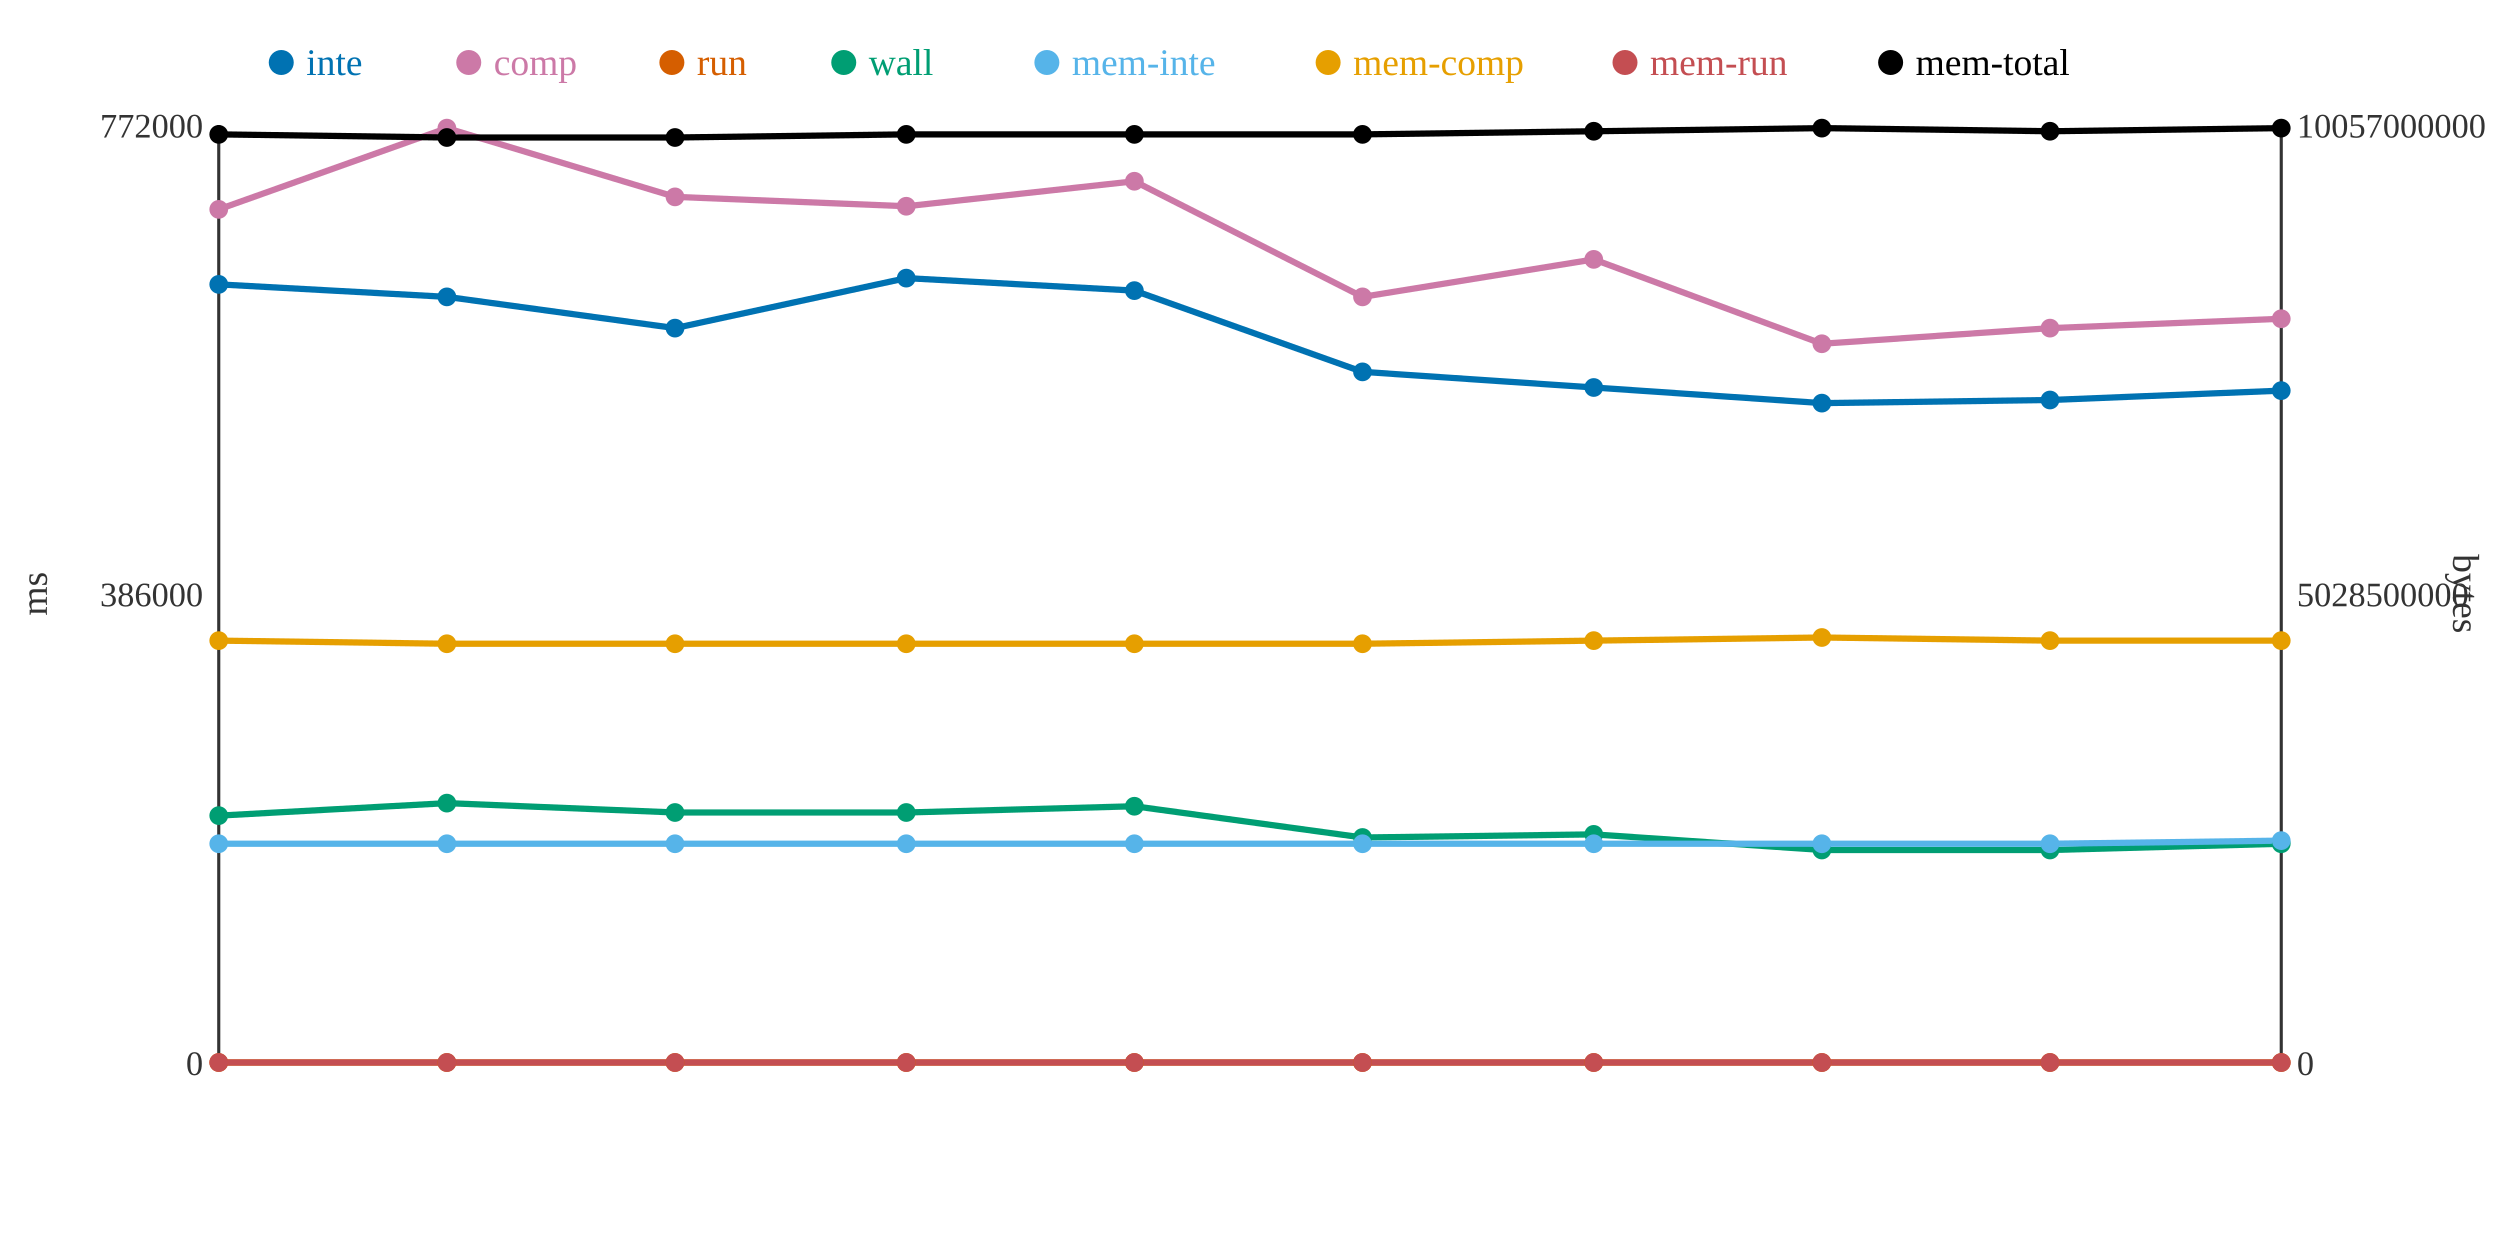
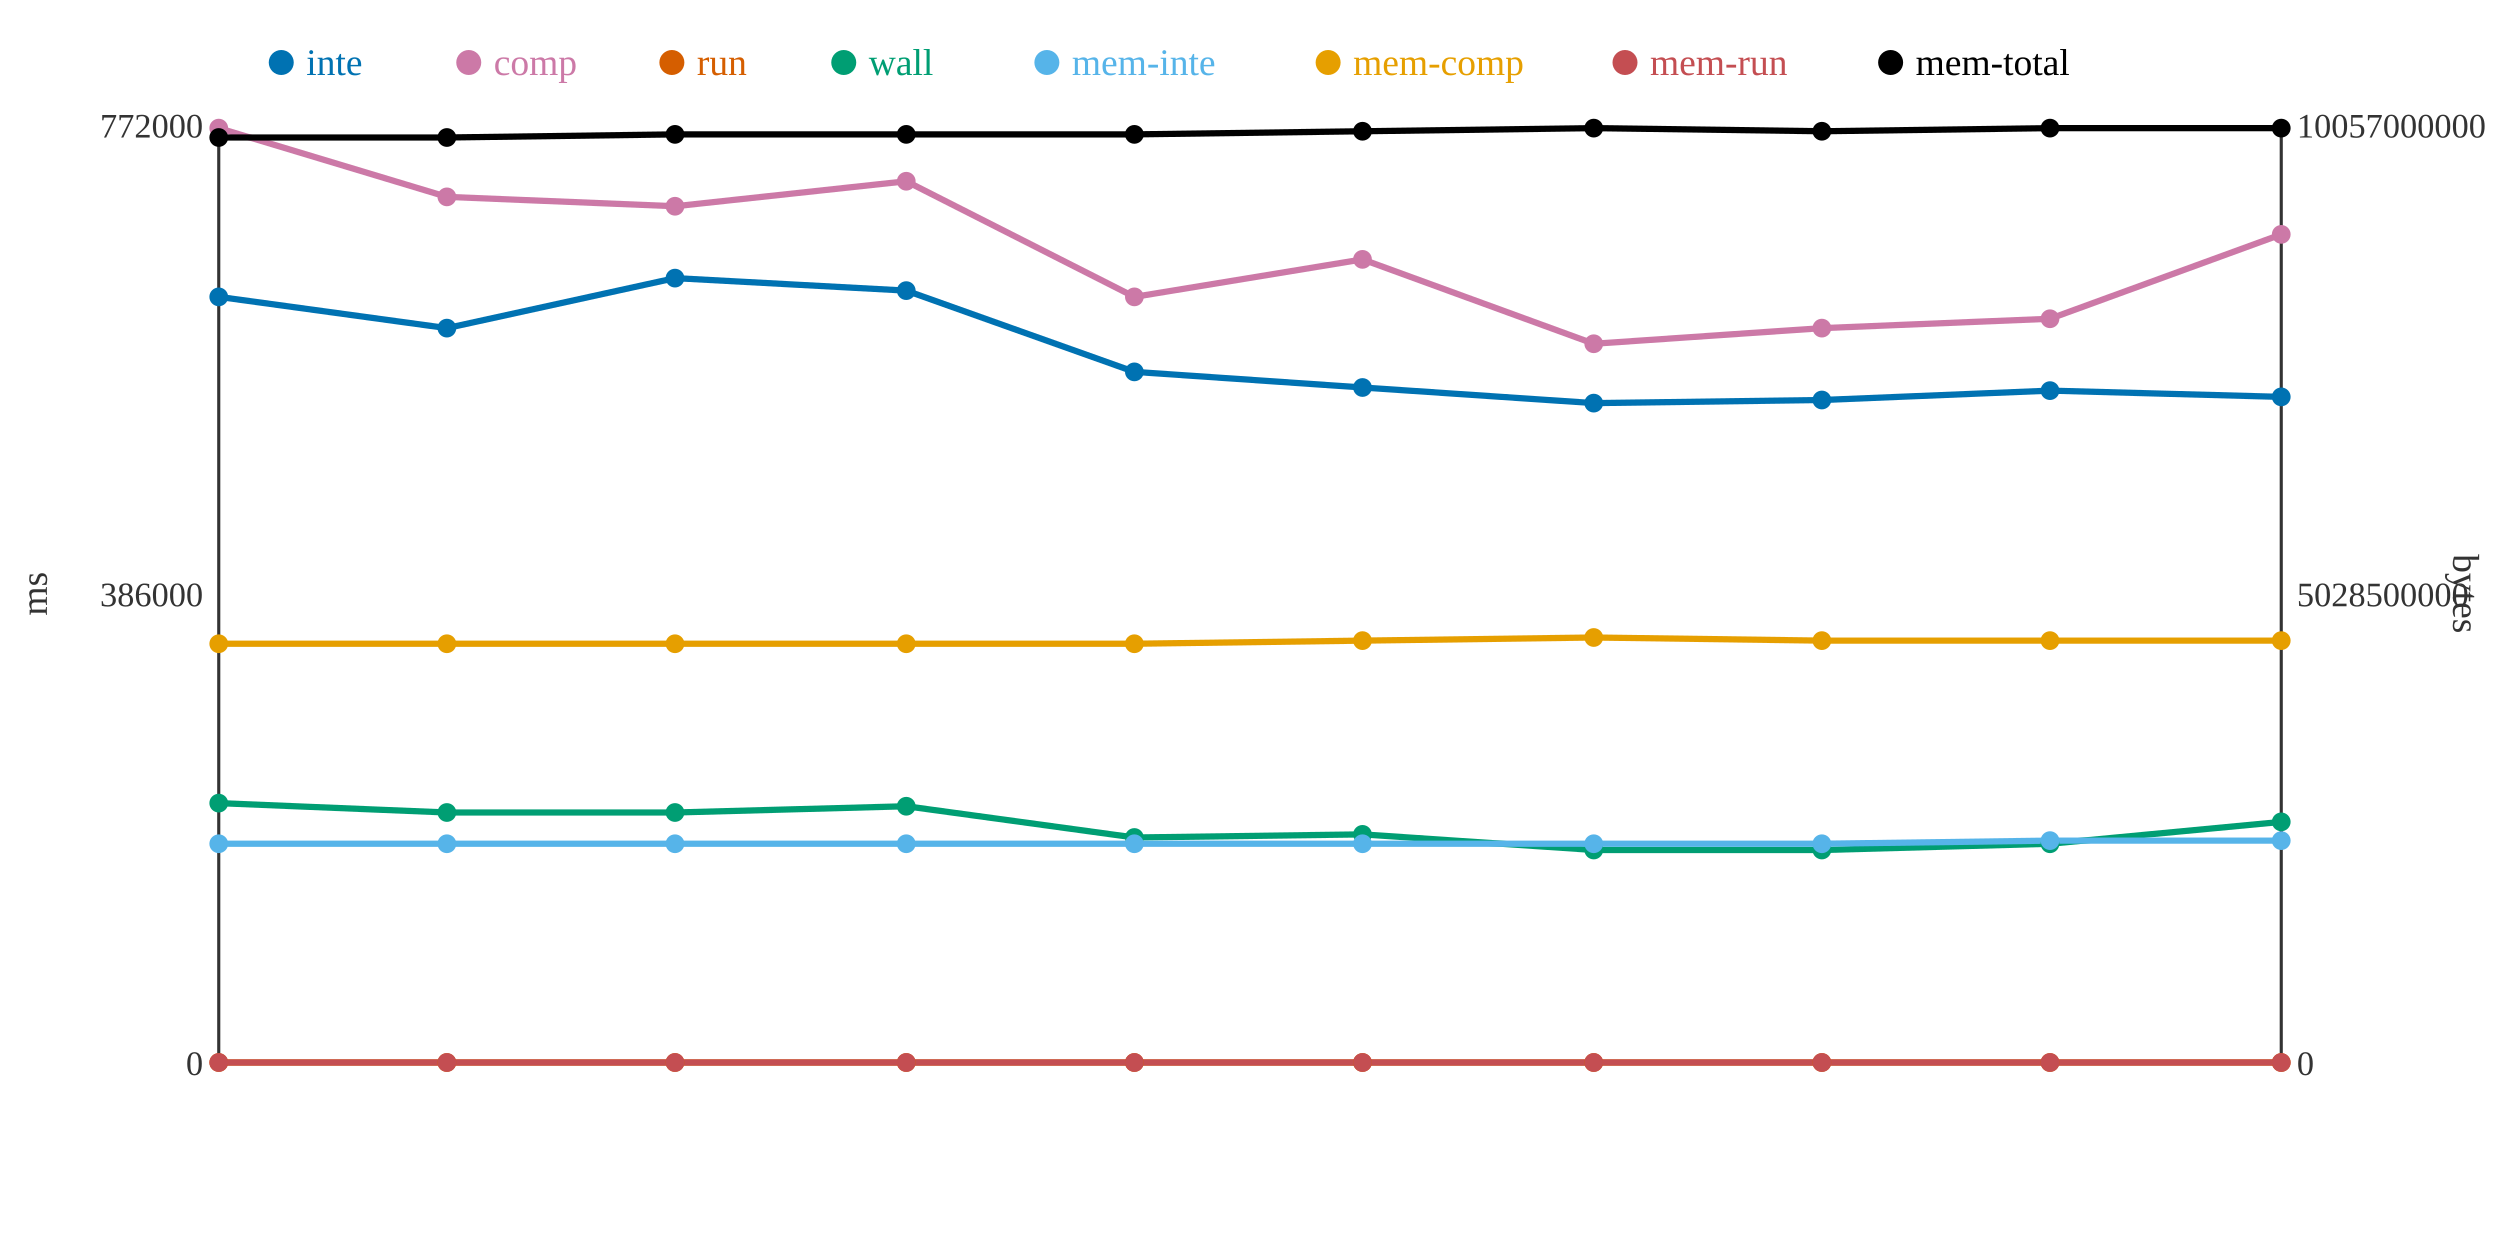
<svg xmlns="http://www.w3.org/2000/svg" width="800" height="400">
  <rect width="800" height="400" fill="white" />
  <line x1="70" y1="40" x2="70" y2="340" stroke="#333" stroke-width="1" />
  <line x1="70" y1="340" x2="730" y2="340" stroke="#333" stroke-width="1" />
  <line x1="730" y1="40" x2="730" y2="340" stroke="#333" stroke-width="1" />
  <text x="65" y="344" text-anchor="end" font-size="11" fill="#333">0</text>
  <text x="65" y="194" text-anchor="end" font-size="11" fill="#333">386000</text>
  <text x="65" y="44" text-anchor="end" font-size="11" fill="#333">772000</text>
  <text x="15" y="190" text-anchor="middle" font-size="12" fill="#333" transform="rotate(-90 15 190)">ms</text>
  <text x="735" y="344" text-anchor="start" font-size="11" fill="#333">0</text>
  <text x="735" y="194" text-anchor="start" font-size="11" fill="#333">5028500000</text>
  <text x="735" y="44" text-anchor="start" font-size="11" fill="#333">10057000000</text>
  <text x="785" y="190" text-anchor="middle" font-size="12" fill="#333" transform="rotate(90 785 190)">bytes</text>
-   <polyline points="70,91 143,95 216,105 290,89 363,93 436,119 510,124 583,129 656,128 730,125" fill="none" stroke="#0072B2" stroke-width="2" />
-   <polyline points="70,67 143,41 216,63 290,66 363,58 436,95 510,83 583,110 656,105 730,102" fill="none" stroke="#CC79A7" stroke-width="2" />
+   <polyline points="70,95 143,105 216,89 290,93 363,119 436,124 510,129 583,128 656,125 730,127" fill="none" stroke="#0072B2" stroke-width="2" />
+   <polyline points="70,41 143,63 216,66 290,58 363,95 436,83 510,110 583,105 656,102 730,75" fill="none" stroke="#CC79A7" stroke-width="2" />
  <polyline points="70,340 143,340 216,340 290,340 363,340 436,340 510,340 583,340 656,340 730,340" fill="none" stroke="#D55E00" stroke-width="2" />
-   <polyline points="70,261 143,257 216,260 290,260 363,258 436,268 510,267 583,272 656,272 730,270" fill="none" stroke="#009E73" stroke-width="2" />
-   <polyline points="70,270 143,270 216,270 290,270 363,270 436,270 510,270 583,270 656,270 730,269" fill="none" stroke="#56B4E9" stroke-width="2" />
-   <polyline points="70,205 143,206 216,206 290,206 363,206 436,206 510,205 583,204 656,205 730,205" fill="none" stroke="#E69F00" stroke-width="2" />
+   <polyline points="70,257 143,260 216,260 290,258 363,268 436,267 510,272 583,272 656,270 730,263" fill="none" stroke="#009E73" stroke-width="2" />
+   <polyline points="70,270 143,270 216,270 290,270 363,270 436,270 510,270 583,270 656,269 730,269" fill="none" stroke="#56B4E9" stroke-width="2" />
+   <polyline points="70,206 143,206 216,206 290,206 363,206 436,205 510,204 583,205 656,205 730,205" fill="none" stroke="#E69F00" stroke-width="2" />
  <polyline points="70,340 143,340 216,340 290,340 363,340 436,340 510,340 583,340 656,340 730,340" fill="none" stroke="#C44E52" stroke-width="2" />
-   <polyline points="70,43 143,44 216,44 290,43 363,43 436,43 510,42 583,41 656,42 730,41" fill="none" stroke="#000000" stroke-width="2" />
-   <circle cx="70" cy="91" r="3" fill="#0072B2" />
-   <circle cx="70" cy="67" r="3" fill="#CC79A7" />
+   <polyline points="70,44 143,44 216,43 290,43 363,43 436,42 510,41 583,42 656,41 730,41" fill="none" stroke="#000000" stroke-width="2" />
+   <circle cx="70" cy="95" r="3" fill="#0072B2" />
+   <circle cx="70" cy="41" r="3" fill="#CC79A7" />
  <circle cx="70" cy="340" r="3" fill="#D55E00" />
-   <circle cx="70" cy="261" r="3" fill="#009E73" />
+   <circle cx="70" cy="257" r="3" fill="#009E73" />
  <circle cx="70" cy="270" r="3" fill="#56B4E9" />
-   <circle cx="70" cy="205" r="3" fill="#E69F00" />
+   <circle cx="70" cy="206" r="3" fill="#E69F00" />
  <circle cx="70" cy="340" r="3" fill="#C44E52" />
-   <circle cx="70" cy="43" r="3" fill="#000000" />
-   <circle cx="143" cy="95" r="3" fill="#0072B2" />
-   <circle cx="143" cy="41" r="3" fill="#CC79A7" />
+   <circle cx="70" cy="44" r="3" fill="#000000" />
+   <circle cx="143" cy="105" r="3" fill="#0072B2" />
+   <circle cx="143" cy="63" r="3" fill="#CC79A7" />
  <circle cx="143" cy="340" r="3" fill="#D55E00" />
-   <circle cx="143" cy="257" r="3" fill="#009E73" />
+   <circle cx="143" cy="260" r="3" fill="#009E73" />
  <circle cx="143" cy="270" r="3" fill="#56B4E9" />
  <circle cx="143" cy="206" r="3" fill="#E69F00" />
  <circle cx="143" cy="340" r="3" fill="#C44E52" />
  <circle cx="143" cy="44" r="3" fill="#000000" />
-   <circle cx="216" cy="105" r="3" fill="#0072B2" />
-   <circle cx="216" cy="63" r="3" fill="#CC79A7" />
+   <circle cx="216" cy="89" r="3" fill="#0072B2" />
+   <circle cx="216" cy="66" r="3" fill="#CC79A7" />
  <circle cx="216" cy="340" r="3" fill="#D55E00" />
  <circle cx="216" cy="260" r="3" fill="#009E73" />
  <circle cx="216" cy="270" r="3" fill="#56B4E9" />
  <circle cx="216" cy="206" r="3" fill="#E69F00" />
  <circle cx="216" cy="340" r="3" fill="#C44E52" />
-   <circle cx="216" cy="44" r="3" fill="#000000" />
-   <circle cx="290" cy="89" r="3" fill="#0072B2" />
-   <circle cx="290" cy="66" r="3" fill="#CC79A7" />
+   <circle cx="216" cy="43" r="3" fill="#000000" />
+   <circle cx="290" cy="93" r="3" fill="#0072B2" />
+   <circle cx="290" cy="58" r="3" fill="#CC79A7" />
  <circle cx="290" cy="340" r="3" fill="#D55E00" />
-   <circle cx="290" cy="260" r="3" fill="#009E73" />
+   <circle cx="290" cy="258" r="3" fill="#009E73" />
  <circle cx="290" cy="270" r="3" fill="#56B4E9" />
  <circle cx="290" cy="206" r="3" fill="#E69F00" />
  <circle cx="290" cy="340" r="3" fill="#C44E52" />
  <circle cx="290" cy="43" r="3" fill="#000000" />
-   <circle cx="363" cy="93" r="3" fill="#0072B2" />
-   <circle cx="363" cy="58" r="3" fill="#CC79A7" />
+   <circle cx="363" cy="119" r="3" fill="#0072B2" />
+   <circle cx="363" cy="95" r="3" fill="#CC79A7" />
  <circle cx="363" cy="340" r="3" fill="#D55E00" />
-   <circle cx="363" cy="258" r="3" fill="#009E73" />
+   <circle cx="363" cy="268" r="3" fill="#009E73" />
  <circle cx="363" cy="270" r="3" fill="#56B4E9" />
  <circle cx="363" cy="206" r="3" fill="#E69F00" />
  <circle cx="363" cy="340" r="3" fill="#C44E52" />
  <circle cx="363" cy="43" r="3" fill="#000000" />
-   <circle cx="436" cy="119" r="3" fill="#0072B2" />
-   <circle cx="436" cy="95" r="3" fill="#CC79A7" />
+   <circle cx="436" cy="124" r="3" fill="#0072B2" />
+   <circle cx="436" cy="83" r="3" fill="#CC79A7" />
  <circle cx="436" cy="340" r="3" fill="#D55E00" />
-   <circle cx="436" cy="268" r="3" fill="#009E73" />
+   <circle cx="436" cy="267" r="3" fill="#009E73" />
  <circle cx="436" cy="270" r="3" fill="#56B4E9" />
-   <circle cx="436" cy="206" r="3" fill="#E69F00" />
+   <circle cx="436" cy="205" r="3" fill="#E69F00" />
  <circle cx="436" cy="340" r="3" fill="#C44E52" />
-   <circle cx="436" cy="43" r="3" fill="#000000" />
-   <circle cx="510" cy="124" r="3" fill="#0072B2" />
-   <circle cx="510" cy="83" r="3" fill="#CC79A7" />
+   <circle cx="436" cy="42" r="3" fill="#000000" />
+   <circle cx="510" cy="129" r="3" fill="#0072B2" />
+   <circle cx="510" cy="110" r="3" fill="#CC79A7" />
  <circle cx="510" cy="340" r="3" fill="#D55E00" />
-   <circle cx="510" cy="267" r="3" fill="#009E73" />
+   <circle cx="510" cy="272" r="3" fill="#009E73" />
  <circle cx="510" cy="270" r="3" fill="#56B4E9" />
-   <circle cx="510" cy="205" r="3" fill="#E69F00" />
+   <circle cx="510" cy="204" r="3" fill="#E69F00" />
  <circle cx="510" cy="340" r="3" fill="#C44E52" />
-   <circle cx="510" cy="42" r="3" fill="#000000" />
-   <circle cx="583" cy="129" r="3" fill="#0072B2" />
-   <circle cx="583" cy="110" r="3" fill="#CC79A7" />
+   <circle cx="510" cy="41" r="3" fill="#000000" />
+   <circle cx="583" cy="128" r="3" fill="#0072B2" />
+   <circle cx="583" cy="105" r="3" fill="#CC79A7" />
  <circle cx="583" cy="340" r="3" fill="#D55E00" />
  <circle cx="583" cy="272" r="3" fill="#009E73" />
  <circle cx="583" cy="270" r="3" fill="#56B4E9" />
-   <circle cx="583" cy="204" r="3" fill="#E69F00" />
+   <circle cx="583" cy="205" r="3" fill="#E69F00" />
  <circle cx="583" cy="340" r="3" fill="#C44E52" />
-   <circle cx="583" cy="41" r="3" fill="#000000" />
-   <circle cx="656" cy="128" r="3" fill="#0072B2" />
-   <circle cx="656" cy="105" r="3" fill="#CC79A7" />
+   <circle cx="583" cy="42" r="3" fill="#000000" />
+   <circle cx="656" cy="125" r="3" fill="#0072B2" />
+   <circle cx="656" cy="102" r="3" fill="#CC79A7" />
  <circle cx="656" cy="340" r="3" fill="#D55E00" />
-   <circle cx="656" cy="272" r="3" fill="#009E73" />
-   <circle cx="656" cy="270" r="3" fill="#56B4E9" />
+   <circle cx="656" cy="270" r="3" fill="#009E73" />
+   <circle cx="656" cy="269" r="3" fill="#56B4E9" />
  <circle cx="656" cy="205" r="3" fill="#E69F00" />
  <circle cx="656" cy="340" r="3" fill="#C44E52" />
-   <circle cx="656" cy="42" r="3" fill="#000000" />
-   <circle cx="730" cy="125" r="3" fill="#0072B2" />
-   <circle cx="730" cy="102" r="3" fill="#CC79A7" />
+   <circle cx="656" cy="41" r="3" fill="#000000" />
+   <circle cx="730" cy="127" r="3" fill="#0072B2" />
+   <circle cx="730" cy="75" r="3" fill="#CC79A7" />
  <circle cx="730" cy="340" r="3" fill="#D55E00" />
-   <circle cx="730" cy="270" r="3" fill="#009E73" />
+   <circle cx="730" cy="263" r="3" fill="#009E73" />
  <circle cx="730" cy="269" r="3" fill="#56B4E9" />
  <circle cx="730" cy="205" r="3" fill="#E69F00" />
  <circle cx="730" cy="340" r="3" fill="#C44E52" />
  <circle cx="730" cy="41" r="3" fill="#000000" />
  <circle cx="90" cy="20" r="4" fill="#0072B2" />
  <text x="98" y="24" text-anchor="start" font-size="12" fill="#0072B2">inte</text>
  <circle cx="150" cy="20" r="4" fill="#CC79A7" />
  <text x="158" y="24" text-anchor="start" font-size="12" fill="#CC79A7">comp</text>
  <circle cx="215" cy="20" r="4" fill="#D55E00" />
  <text x="223" y="24" text-anchor="start" font-size="12" fill="#D55E00">run</text>
  <circle cx="270" cy="20" r="4" fill="#009E73" />
  <text x="278" y="24" text-anchor="start" font-size="12" fill="#009E73">wall</text>
  <circle cx="335" cy="20" r="4" fill="#56B4E9" />
  <text x="343" y="24" text-anchor="start" font-size="12" fill="#56B4E9">mem-inte</text>
  <circle cx="425" cy="20" r="4" fill="#E69F00" />
  <text x="433" y="24" text-anchor="start" font-size="12" fill="#E69F00">mem-comp</text>
  <circle cx="520" cy="20" r="4" fill="#C44E52" />
  <text x="528" y="24" text-anchor="start" font-size="12" fill="#C44E52">mem-run</text>
  <circle cx="605" cy="20" r="4" fill="#000000" />
  <text x="613" y="24" text-anchor="start" font-size="12" fill="#000000">mem-total</text>
</svg>
